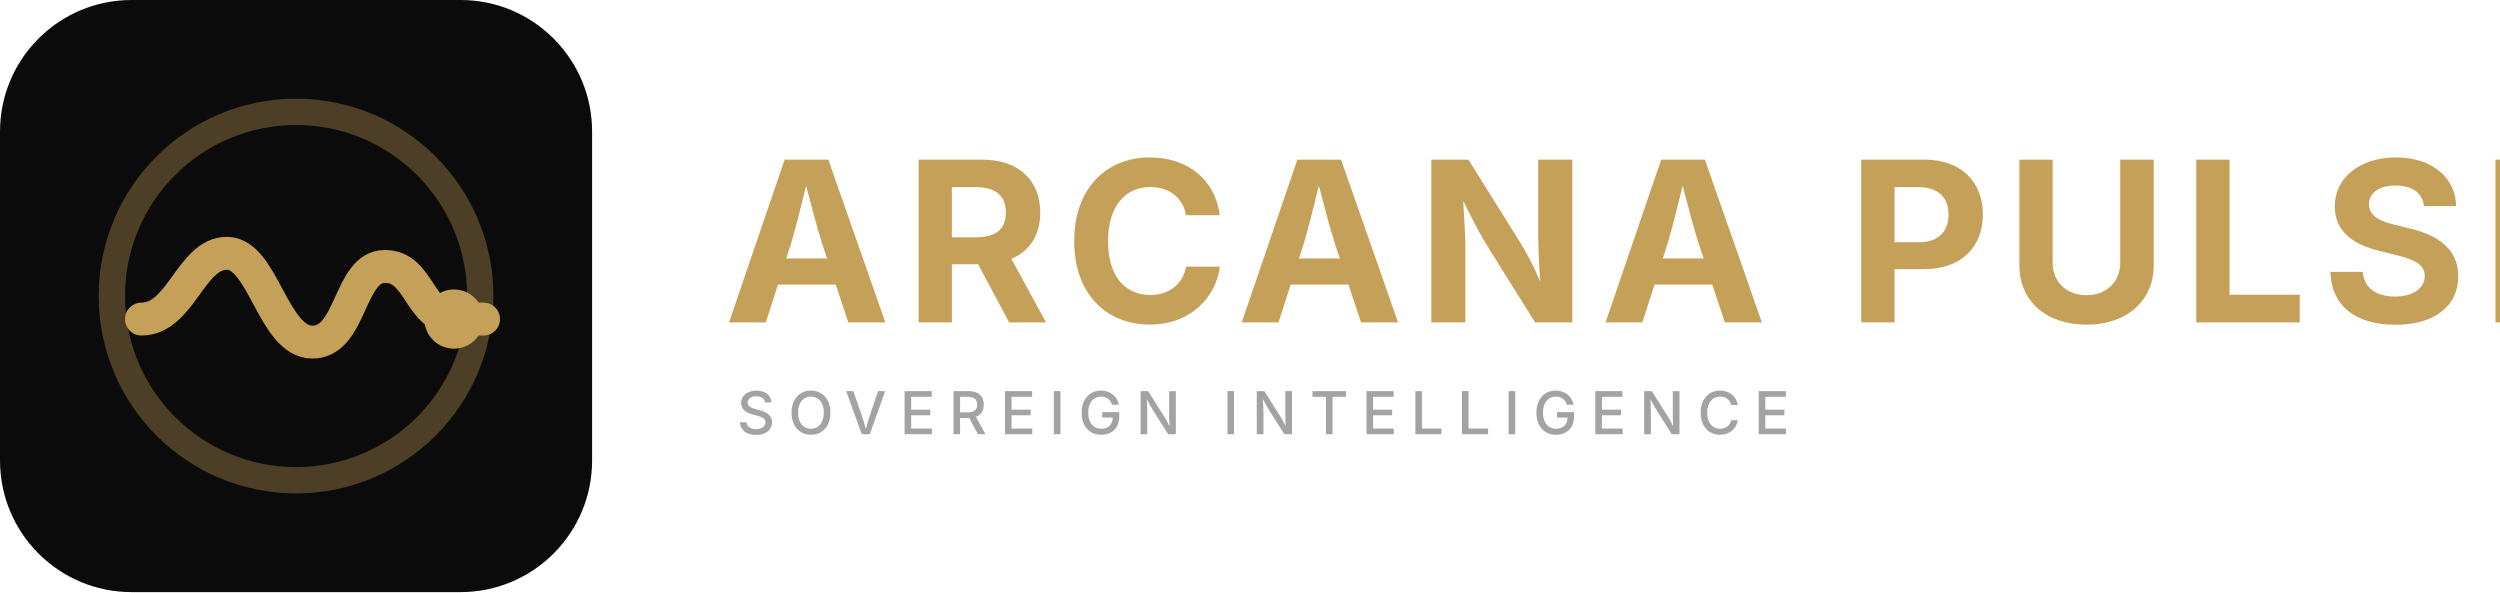
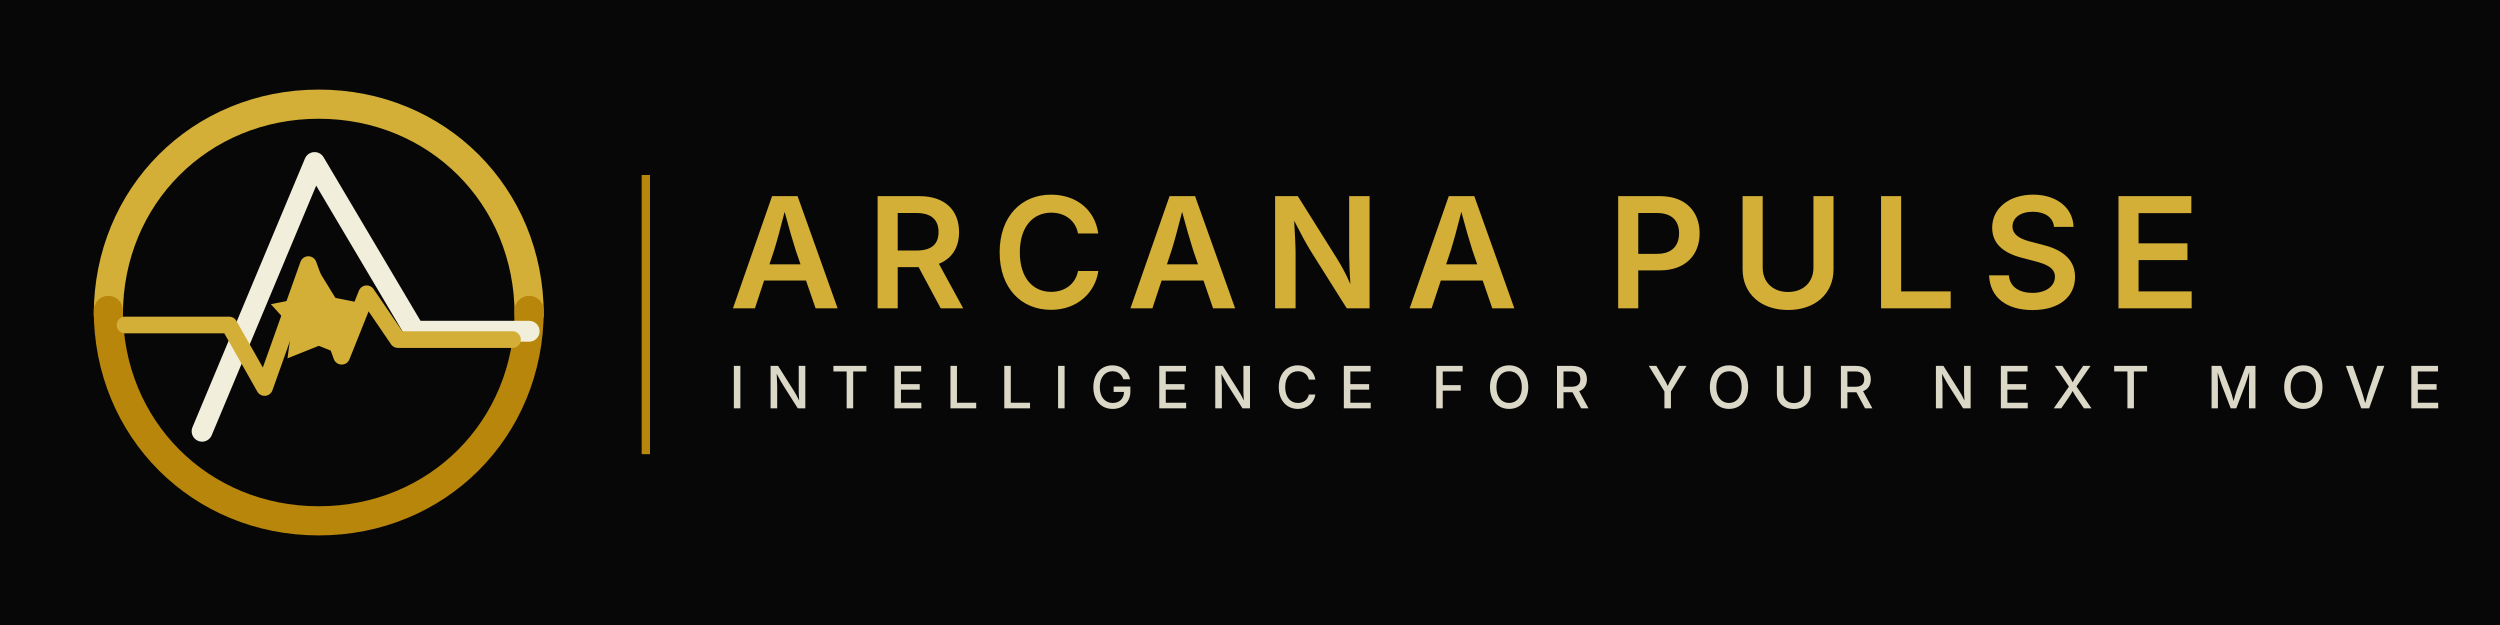
- <svg xmlns="http://www.w3.org/2000/svg" width="760" height="180" viewBox="0 0 760 180" fill="none">
-   <rect width="180" height="180" rx="40" fill="#0B0B0B" />
-   <circle cx="90" cy="90" r="56" stroke="#C5A059" stroke-width="8" opacity="0.35" />
-   <path d="M43 97c12 0 15-20 26-20s14 27 26 27 11-23 22-23 10 16 22 16h8" stroke="#C5A059" stroke-width="10" stroke-linecap="round" stroke-linejoin="round" />
-   <circle cx="138" cy="97" r="9" fill="#C5A059" />
-   <text x="220" y="98" fill="#C5A059" font-family="Inter, Arial, sans-serif" font-size="68" font-weight="700" letter-spacing="4">
+ <svg xmlns="http://www.w3.org/2000/svg" width="1200" height="300" viewBox="0 0 1200 300" fill="none">
+   <rect width="1200" height="300" fill="#070708" />
+   <path d="M52 151C52 94.12 96.12 50 153 50C209.88 50 254 94.12 254 151" stroke="#D4AF37" stroke-width="14" stroke-linecap="round" />
+   <path d="M254 149C254 205.88 209.88 250 153 250C96.12 250 52 205.88 52 149" stroke="#B8860B" stroke-width="14" stroke-linecap="round" />
+   <path d="M97 207L151 78L199 159H254" stroke="#F2EEDC" stroke-width="10" stroke-linecap="round" stroke-linejoin="round" />
+   <path d="M60 156H110L127 186L148 127L164 171L176 141L191 163H246" stroke="#D4AF37" stroke-width="8" stroke-linecap="round" stroke-linejoin="round" />
+   <path d="M153 130L161 143L176 146L166 157L168 172L153 166L138 172L140 157L130 146L145 143L153 130Z" fill="#D4AF37" />
+   <line x1="310" y1="84" x2="310" y2="218" stroke="#B8860B" stroke-width="4" />
+   <text x="350" y="148" fill="#D4AF37" font-family="Inter, Arial, sans-serif" font-size="74" font-weight="600" letter-spacing="12">
    ARCANA PULSE
  </text>
-   <text x="224" y="132" fill="#A3A3A3" font-family="Inter, Arial, sans-serif" font-size="18" font-weight="500" letter-spacing="4">
-     SOVEREIGN INTELLIGENCE
+   <text x="350" y="196" fill="#F2EEDC" fill-opacity="0.9" font-family="Inter, Arial, sans-serif" font-size="28" font-weight="500" letter-spacing="10">
+     INTELLIGENCE FOR YOUR NEXT MOVE
  </text>
</svg>
